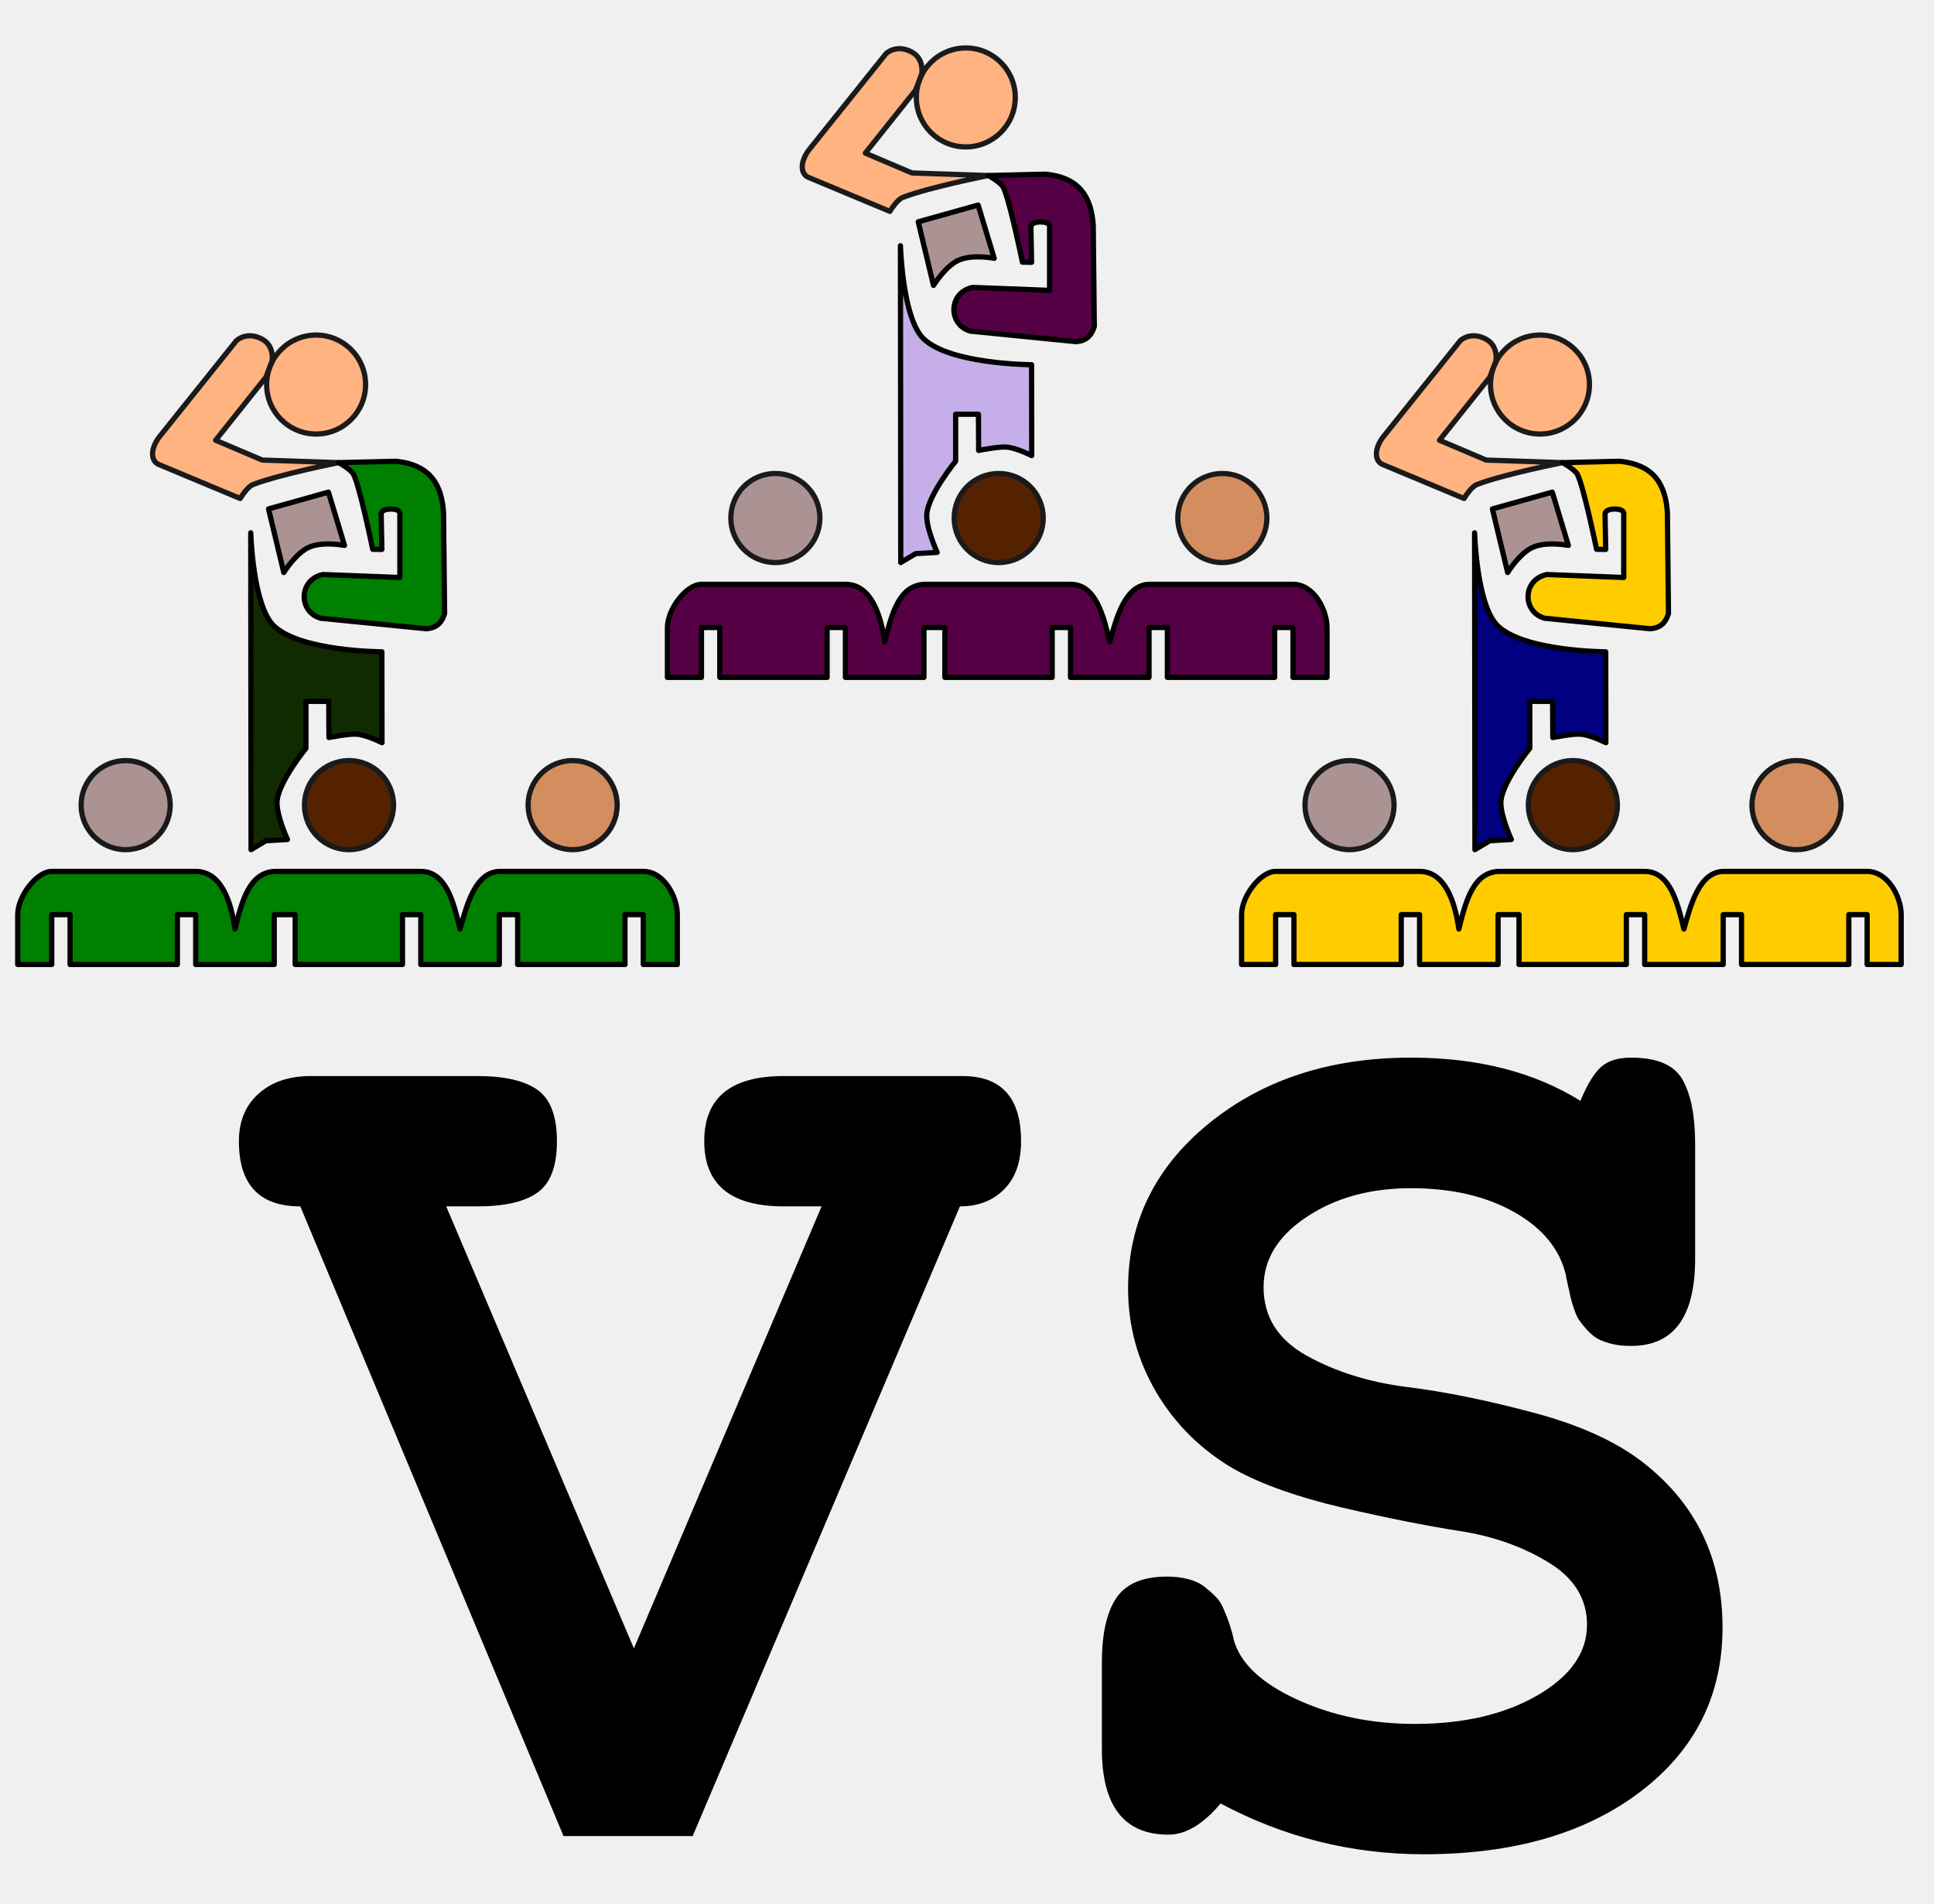
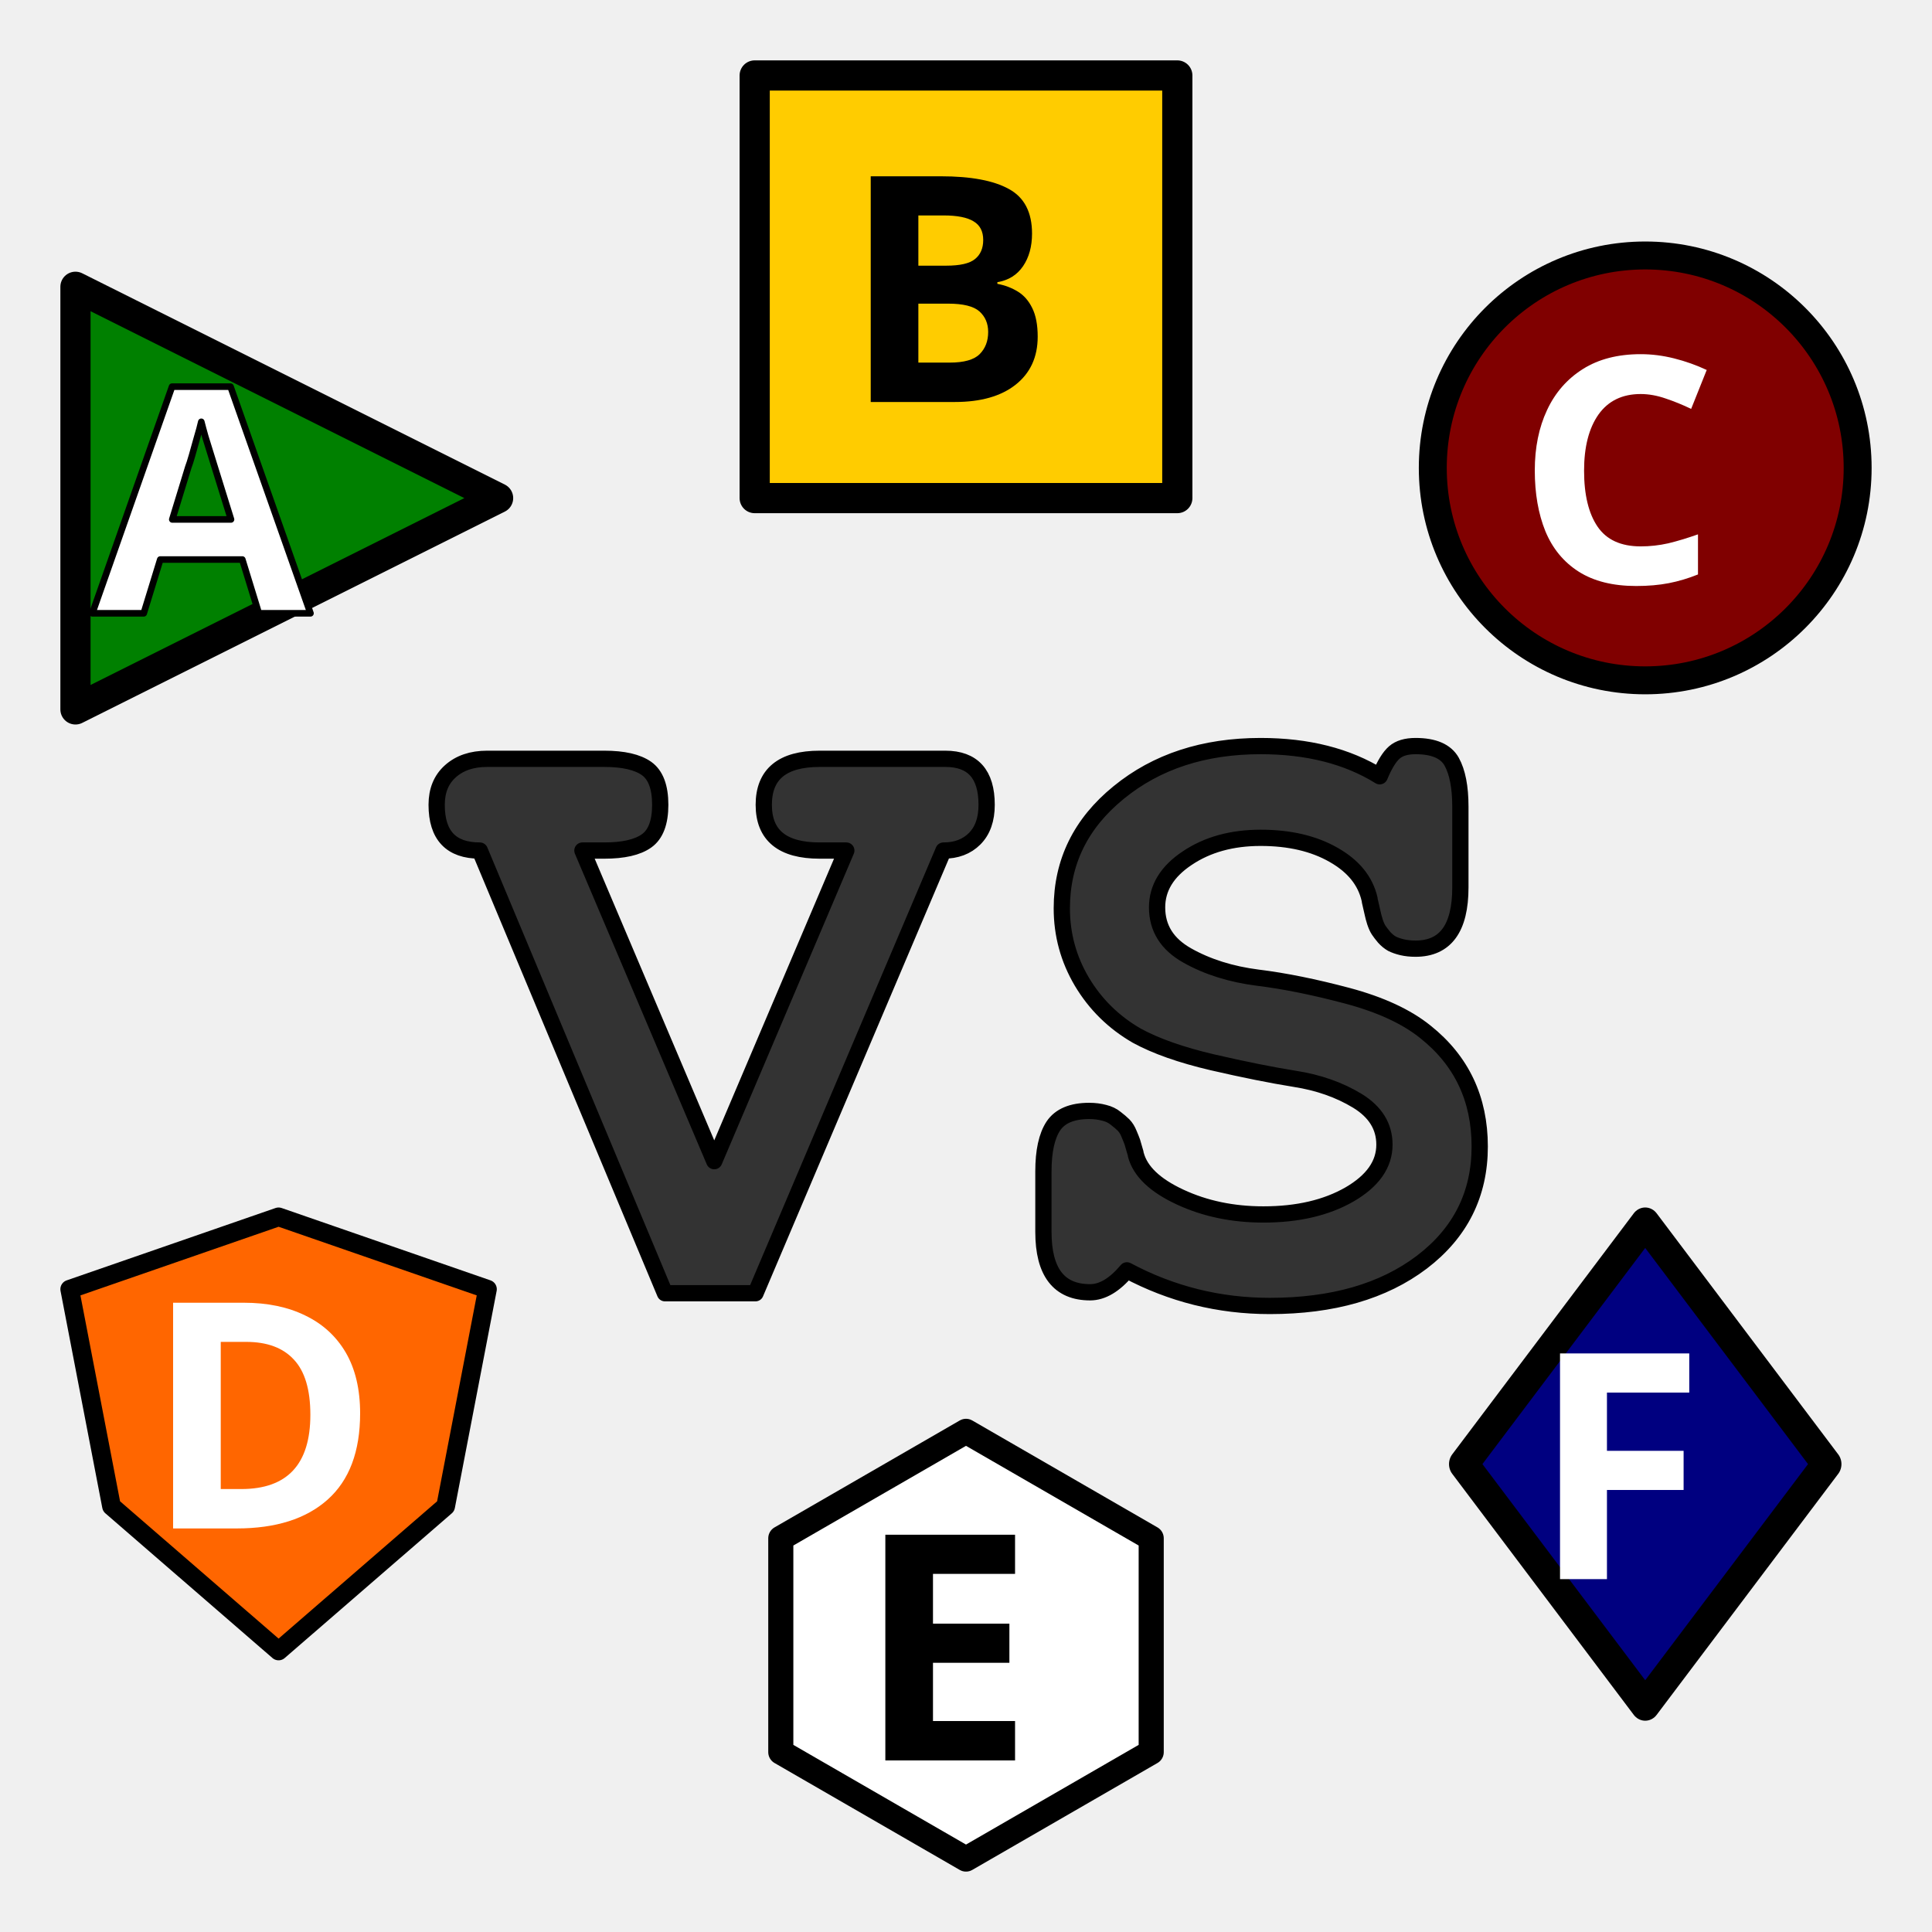
- <svg xmlns="http://www.w3.org/2000/svg" xmlns:xlink="http://www.w3.org/1999/xlink" viewBox="0 0 128 126">
-   <defs>
-     <path id="a" fill="#ffb380" stroke="#1a1a1a" stroke-linecap="round" d="M42.768 4.625 28.03 23.023s-1.344 1.653-1.274 3.348c.067 1.605 1.274 1.933 1.274 1.933l15.47 6.461s1.318-2.223 2.44-2.658c5.056-1.96 16.36-4.19 16.36-4.19l-14.579-.49-8.918-3.785 9.612-12.053 1.165-3.092s.526-2.827-1.851-4.14c-3-1.655-4.96.268-4.96.268z" />
-     <path id="b" fill="#ac9393" stroke="#000" d="m48.912 36.758 11.44-3.203 3.072 10.176s-3.862-.778-6.544.251c-2.682 1.03-5.054 4.925-5.054 4.925z" />
-   </defs>
-   <g stroke-linejoin="round" transform="translate(.827 20.944) scale(.34646)">
-     <circle cx="58" cy="13" r="9.452" fill="#ffb380" stroke="#1a1a1a" stroke-linecap="round" />
-     <use xlink:href="#a" stroke-linecap="round" />
-     <path fill="green" stroke="#000" d="M62.3 27.917s1.781.947 2.674 1.963c1.107 1.267 3.837 14.588 3.837 14.588l1.751.028-.134-6.86s.077-.854 1.865-.854S74 37.61 74 37.61v12.246l-14.705-.566c-4.718 1.001-4.673 7.205-.387 8.354l20.076 1.995c2.168-.096 3.08-1.31 3.563-2.902l-.208-19.344c-.36-5.166-2.45-9.094-9.141-9.736z" />
-     <use xlink:href="#b" />
-     <path fill="#112b00" stroke="#000" stroke-linecap="round" d="M45.512 41.326s.375 13.84 4.388 17.744c5.079 4.94 20.663 4.983 20.663 4.983l.024 17.363s-3.03-1.544-4.9-1.634c-1.637-.08-5.233.644-5.233.644l-.04-6.91h-4.356v8.957s-5.02 6.154-5.494 9.898c-.326 2.575 1.963 7.535 1.963 7.535l-4.107.23-2.848 1.701z" />
-     <circle cx="21.617" cy="93.336" r="8.507" fill="#ac9393" stroke="#1a1a1a" stroke-linecap="round" />
-     <circle cx="64.283" cy="93.336" r="8.507" fill="#520" stroke="#1a1a1a" stroke-linecap="round" />
-     <circle cx="107.002" cy="93.336" r="8.507" fill="#d38d5f" stroke="#1a1a1a" stroke-linecap="round" />
-     <path fill="green" stroke="#000" stroke-linecap="round" d="M1 123.779v-9.525C1 110.732 4.616 106 7.5 106H35c4.84 0 6.756 5.726 7.5 11 1.369-5.55 2.79-10.685 7.5-11h28c4.905 0 6.298 6.132 7.5 11 1.336-4.853 2.99-10.851 7.5-11h27.5c3.946 0 6.5 4.824 6.5 8.254v9.525h-6.5v-9.525H117v9.525H96.5v-9.525H93v9.525H78v-9.525h-3.5v9.525H54v-9.525h-4v9.525H35v-9.525h-3.5v9.525H11v-9.525H7.5v9.525z" />
-   </g>
-   <g stroke-linejoin="round" transform="translate(43.827 1.944) scale(.34646)">
-     <circle cx="58" cy="13" r="9.452" fill="#ffb380" stroke="#1a1a1a" stroke-linecap="round" />
-     <use xlink:href="#a" stroke-linecap="round" />
-     <path fill="#504" stroke="#000" d="M62.3 27.917s1.781.947 2.674 1.963c1.107 1.267 3.837 14.588 3.837 14.588l1.751.028-.134-6.86s.077-.854 1.865-.854S74 37.61 74 37.61v12.246l-14.705-.566c-4.718 1.001-4.673 7.205-.387 8.354l20.076 1.995c2.168-.096 3.08-1.31 3.563-2.902l-.208-19.344c-.36-5.166-2.45-9.094-9.141-9.736z" />
-     <use xlink:href="#b" />
-     <path fill="#c6afe9" stroke="#000" stroke-linecap="round" d="M45.512 41.326s.375 13.84 4.388 17.744c5.079 4.94 20.663 4.983 20.663 4.983l.024 17.363s-3.03-1.544-4.9-1.634c-1.637-.08-5.233.644-5.233.644l-.04-6.91h-4.356v8.957s-5.02 6.154-5.494 9.898c-.326 2.575 1.963 7.535 1.963 7.535l-4.107.23-2.848 1.701z" />
-     <circle cx="21.617" cy="93.336" r="8.507" fill="#ac9393" stroke="#1a1a1a" stroke-linecap="round" />
-     <circle cx="64.283" cy="93.336" r="8.507" fill="#520" stroke="#1a1a1a" stroke-linecap="round" />
-     <circle cx="107.002" cy="93.336" r="8.507" fill="#d38d5f" stroke="#1a1a1a" stroke-linecap="round" />
-     <path fill="#504" stroke="#000" stroke-linecap="round" d="M1 123.779v-9.525C1 110.732 4.616 106 7.5 106H35c4.84 0 6.756 5.726 7.5 11 1.369-5.55 2.79-10.685 7.5-11h28c4.905 0 6.298 6.132 7.5 11 1.336-4.853 2.99-10.851 7.5-11h27.5c3.946 0 6.5 4.824 6.5 8.254v9.525h-6.5v-9.525H117v9.525H96.5v-9.525H93v9.525H78v-9.525h-3.5v9.525H54v-9.525h-4v9.525H35v-9.525h-3.5v9.525H11v-9.525H7.5v9.525z" />
-   </g>
-   <g stroke-linejoin="round" transform="translate(81.827 20.944) scale(.34646)">
-     <circle cx="58" cy="13" r="9.452" fill="#ffb380" stroke="#1a1a1a" stroke-linecap="round" />
-     <use xlink:href="#a" stroke-linecap="round" />
-     <path fill="#fc0" stroke="#000" d="M62.3 27.917s1.781.947 2.674 1.963c1.107 1.267 3.837 14.588 3.837 14.588l1.751.028-.134-6.86s.077-.854 1.865-.854S74 37.61 74 37.61v12.246l-14.705-.566c-4.718 1.001-4.673 7.205-.387 8.354l20.076 1.995c2.168-.096 3.08-1.31 3.563-2.902l-.208-19.344c-.36-5.166-2.45-9.094-9.141-9.736z" />
-     <use xlink:href="#b" />
-     <path fill="navy" stroke="#000" stroke-linecap="round" d="M45.512 41.326s.375 13.84 4.388 17.744c5.079 4.94 20.663 4.983 20.663 4.983l.024 17.363s-3.03-1.544-4.9-1.634c-1.637-.08-5.233.644-5.233.644l-.04-6.91h-4.356v8.957s-5.02 6.154-5.494 9.898c-.326 2.575 1.963 7.535 1.963 7.535l-4.107.23-2.848 1.701z" />
-     <circle cx="21.617" cy="93.336" r="8.507" fill="#ac9393" stroke="#1a1a1a" stroke-linecap="round" />
-     <circle cx="64.283" cy="93.336" r="8.507" fill="#520" stroke="#1a1a1a" stroke-linecap="round" />
-     <circle cx="107.002" cy="93.336" r="8.507" fill="#d38d5f" stroke="#1a1a1a" stroke-linecap="round" />
-     <path fill="#fc0" stroke="#000" stroke-linecap="round" d="M1 123.779v-9.525C1 110.732 4.616 106 7.5 106H35c4.84 0 6.756 5.726 7.5 11 1.369-5.55 2.79-10.685 7.5-11h28c4.905 0 6.298 6.132 7.5 11 1.336-4.853 2.99-10.851 7.5-11h27.5c3.946 0 6.5 4.824 6.5 8.254v9.525h-6.5v-9.525H117v9.525H96.5v-9.525H93v9.525H78v-9.525h-3.5v9.525H54v-9.525h-4v9.525H35v-9.525h-3.5v9.525H11v-9.525H7.5v9.525z" />
-   </g>
-   <text xml:space="preserve" x="15.812" y="121.51" stroke-width="4.044" font-family="FreeMono" font-size="86.281" font-weight="700" style="-inkscape-font-specification:&quot;FreeMono Bold&quot;">
-     <tspan x="15.812" y="121.51">VS</tspan>
+ <svg xmlns="http://www.w3.org/2000/svg" width="128" height="128">
+   <text xml:space="preserve" x="28.931" y="85.679" stroke-width="2.643" font-family="FreeMono" font-size="60.725" font-weight="700" style="-inkscape-font-specification:'FreeMono Bold';fill:#333;stroke:#000;stroke-width:1.077;stroke-linecap:round;stroke-linejoin:round;stroke-dasharray:none;stroke-opacity:1">
+     <tspan x="28.931" y="85.679" style="fill:#333;stroke:#000;stroke-width:1.077;stroke-linecap:round;stroke-linejoin:round;stroke-dasharray:none;stroke-opacity:1">VS</tspan>
+   </text>
+   <path style="fill:green;stroke:#000;stroke-width:2;stroke-linecap:round;stroke-linejoin:round;stroke-dasharray:none;stroke-opacity:1" d="M5 19v28l28-14z" />
+   <text xml:space="preserve" style="font-weight:700;font-size:20.938px;font-family:sans-serif;-inkscape-font-specification:'sans-serif, Bold';fill:#fff;stroke:#000;stroke-width:.436;stroke-linecap:round;stroke-linejoin:round;stroke-dasharray:none;stroke-opacity:1" x="6.116" y="40.632">
+     <tspan x="6.116" y="40.632" style="stroke:#000;stroke-width:.436;stroke-opacity:1">A</tspan>
+   </text>
+   <path style="fill:#fc0;stroke:#000;stroke-width:2;stroke-linecap:round;stroke-linejoin:round;stroke-dasharray:none" d="M50 5h28v28H50z" />
+   <text xml:space="preserve" style="font-weight:700;font-size:20.938px;font-family:sans-serif;-inkscape-font-specification:'sans-serif, Bold';fill:#fff;stroke:none;stroke-width:.436;stroke-linecap:round;stroke-linejoin:round;stroke-dasharray:none" x="55.796" y="26.632">
+     <tspan x="55.796" y="26.632" style="fill:#000;stroke-width:.436">B</tspan>
+   </text>
+   <circle style="fill:maroon;stroke:#000;stroke-width:1.851;stroke-linecap:round;stroke-linejoin:round" cx="109" cy="31" r="14.074" />
+   <text xml:space="preserve" style="font-weight:700;font-size:20.938px;font-family:sans-serif;-inkscape-font-specification:'sans-serif, Bold';fill:#fff;stroke:none;stroke-width:.436;stroke-linecap:round;stroke-linejoin:round;stroke-dasharray:none" x="100.465" y="38.622">
+     <tspan x="100.465" y="38.622" style="stroke-width:.436">C</tspan>
+   </text>
+   <path style="fill:navy;stroke:#000;stroke-width:2.079;stroke-linecap:round;stroke-linejoin:round;stroke-dasharray:none;stroke-opacity:1" d="M3.94 19.12-8.94 3.016 3.94-13.086 16.823 3.017z" transform="matrix(.93383 0 0 .99175 105.32 94.008)" />
+   <text xml:space="preserve" style="font-weight:700;font-size:20.938px;font-family:sans-serif;-inkscape-font-specification:'sans-serif, Bold';fill:#fff;stroke:none;stroke-width:.436;stroke-linecap:round;stroke-linejoin:round;stroke-dasharray:none" x="101.465" y="104.622">
+     <tspan x="101.465" y="104.622" style="stroke-width:.436">F</tspan>
+   </text>
+   <path style="fill:#f60;stroke:#000;stroke-width:2;stroke-linecap:round;stroke-linejoin:round;stroke-dasharray:none;stroke-opacity:1" d="m7.415 96.566-17.871-15.477-4.468-23.214 22.339-7.738 22.338 7.738-4.468 23.214z" transform="matrix(.61946 0 0 .61946 13.864 49.562)" />
+   <text xml:space="preserve" style="font-weight:700;font-size:20.938px;font-family:sans-serif;-inkscape-font-specification:'sans-serif, Bold';fill:#fff;stroke:none;stroke-width:.436;stroke-linecap:round;stroke-linejoin:round;stroke-dasharray:none" x="9.578" y="101.263" transform="scale(.99999 1.00001)">
+     <tspan x="9.578" y="101.263" style="stroke-width:.436">D</tspan>
+   </text>
+   <path style="fill:#fff;stroke:#000;stroke-width:2;stroke-linecap:round;stroke-linejoin:round;stroke-dasharray:none;stroke-opacity:1" d="M113.86 83.447v17.04l-14.757 8.52-14.757-8.52v-17.04l14.757-8.52z" transform="matrix(.83148 0 0 .83148 -18.402 32.53)" />
+   <text xml:space="preserve" style="font-weight:700;font-size:20.938px;font-family:sans-serif;-inkscape-font-specification:'sans-serif, Bold';fill:#fff;stroke:none;stroke-width:.436;stroke-linecap:round;stroke-linejoin:round;stroke-dasharray:none" x="56.767" y="116.632">
+     <tspan x="56.767" y="116.632" style="fill:#000;stroke-width:.436">E</tspan>
  </text>
</svg>
